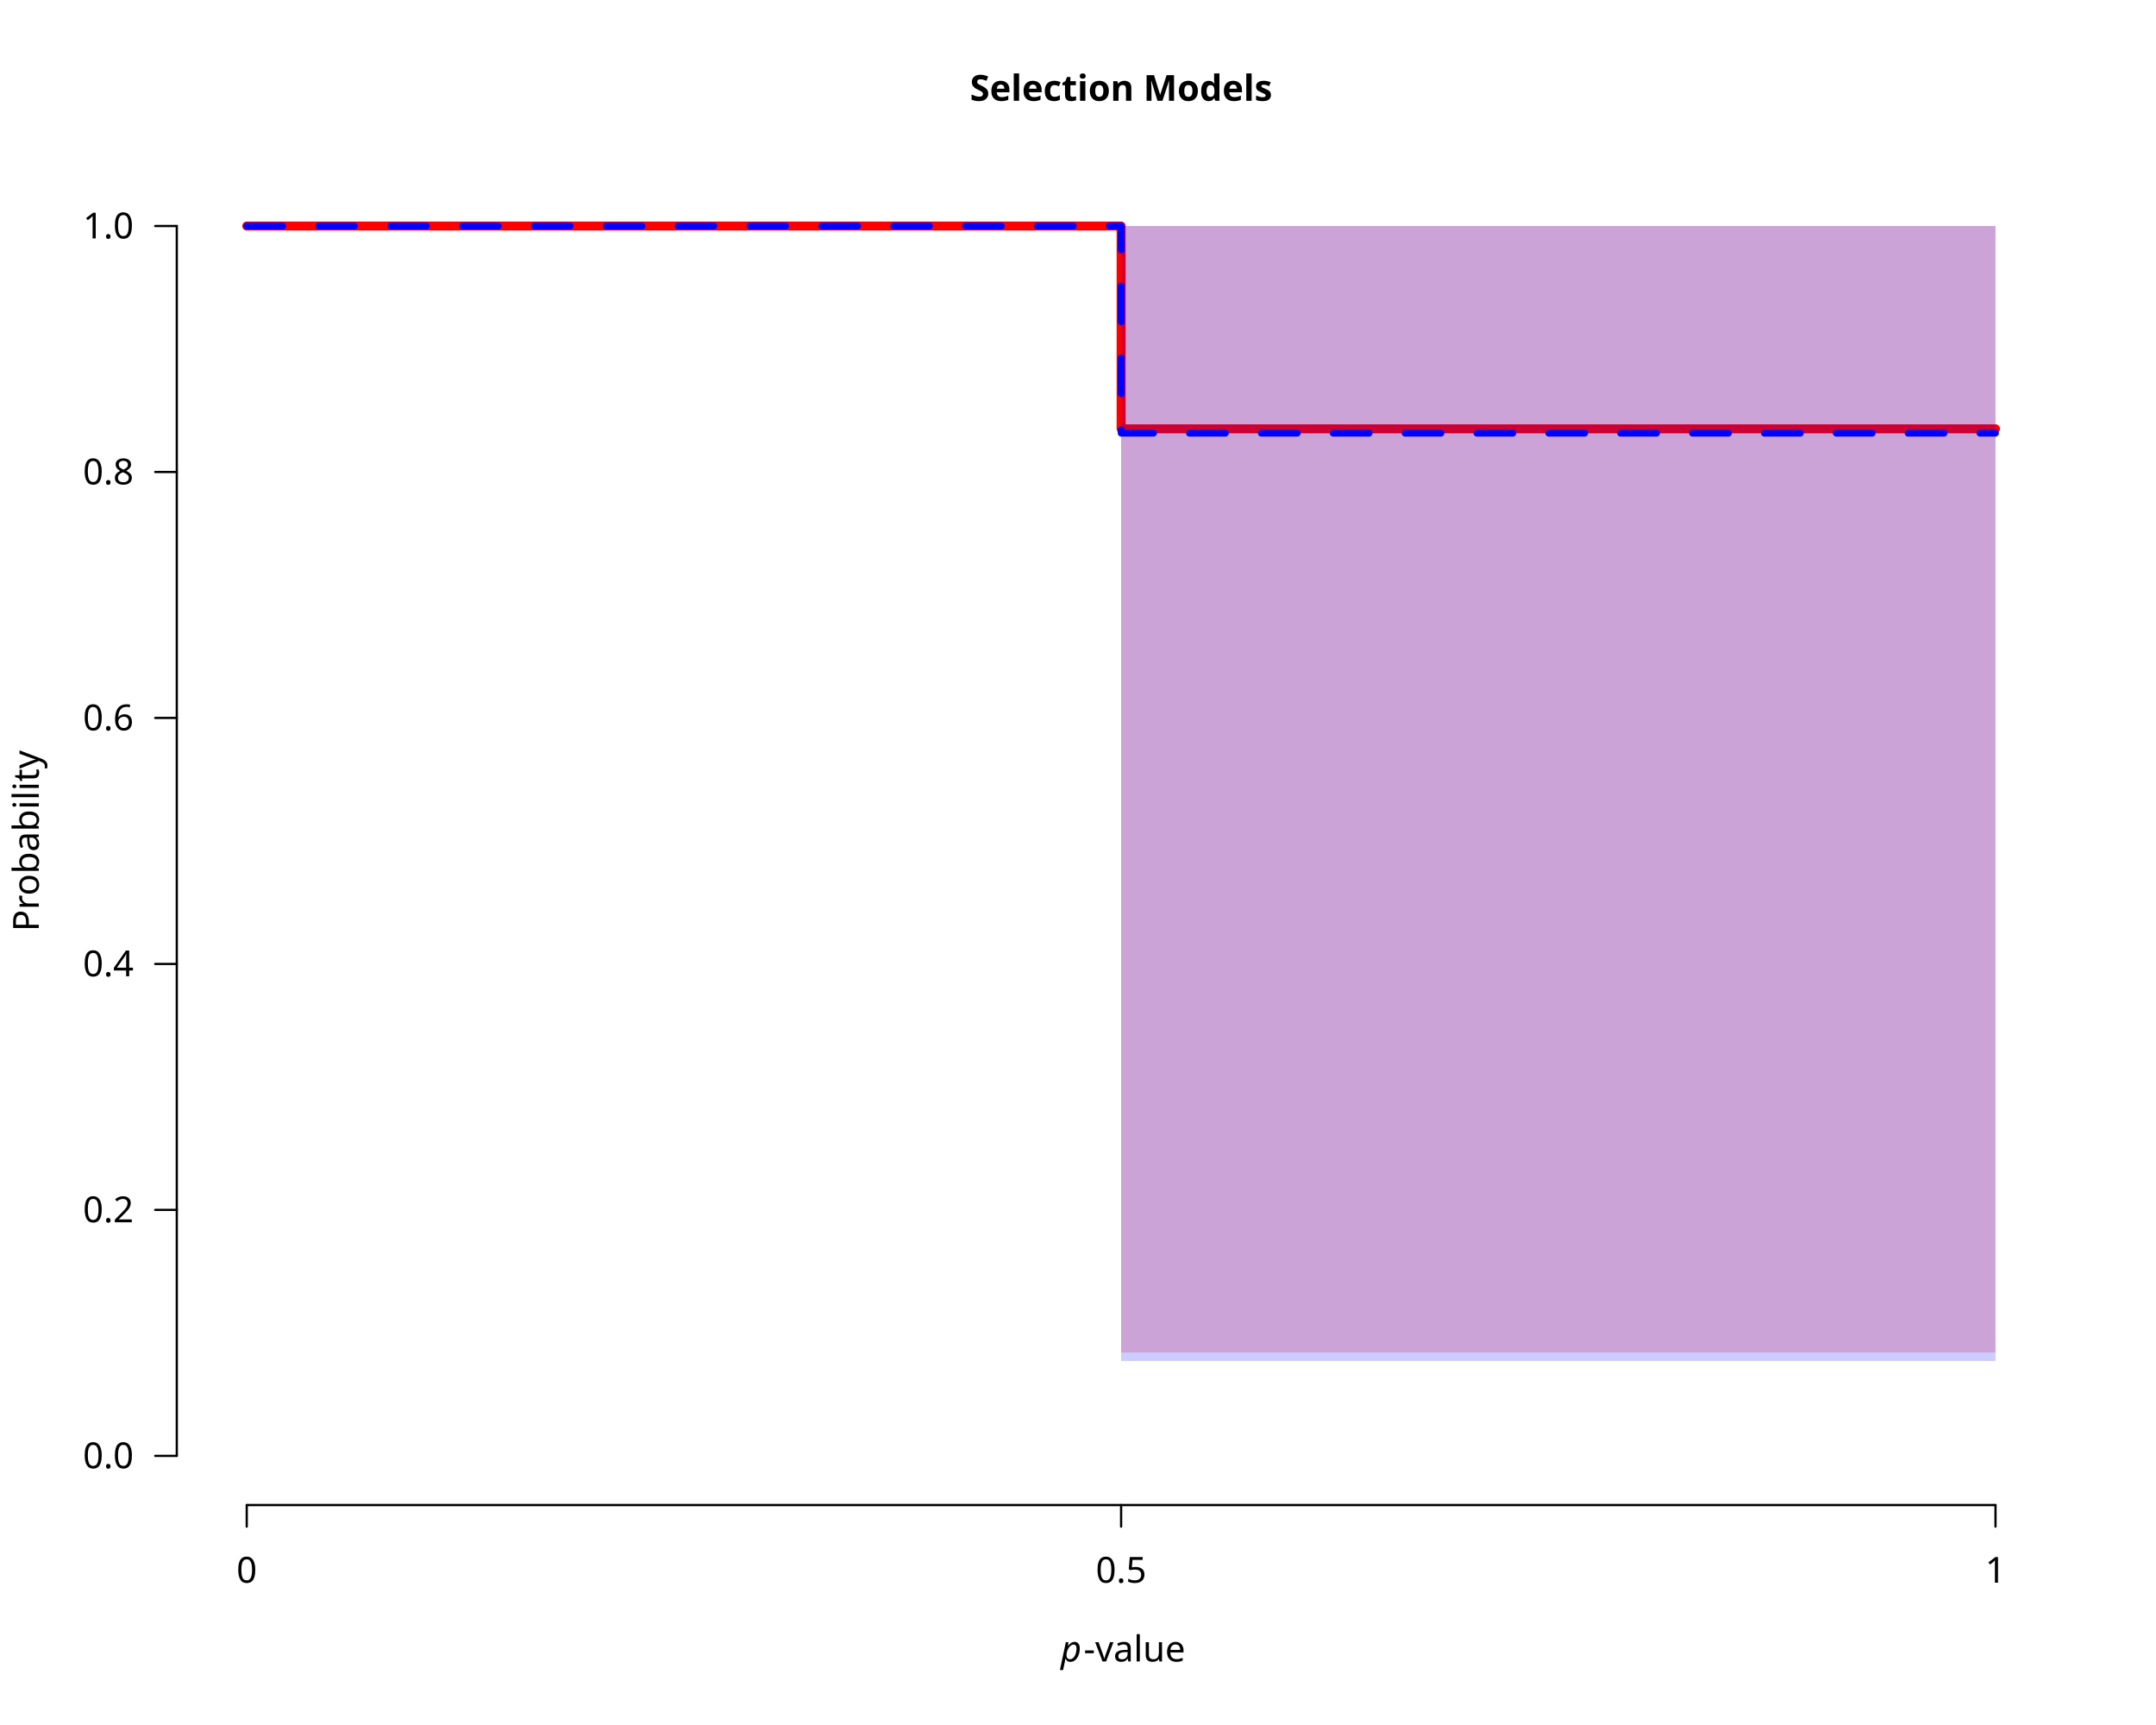
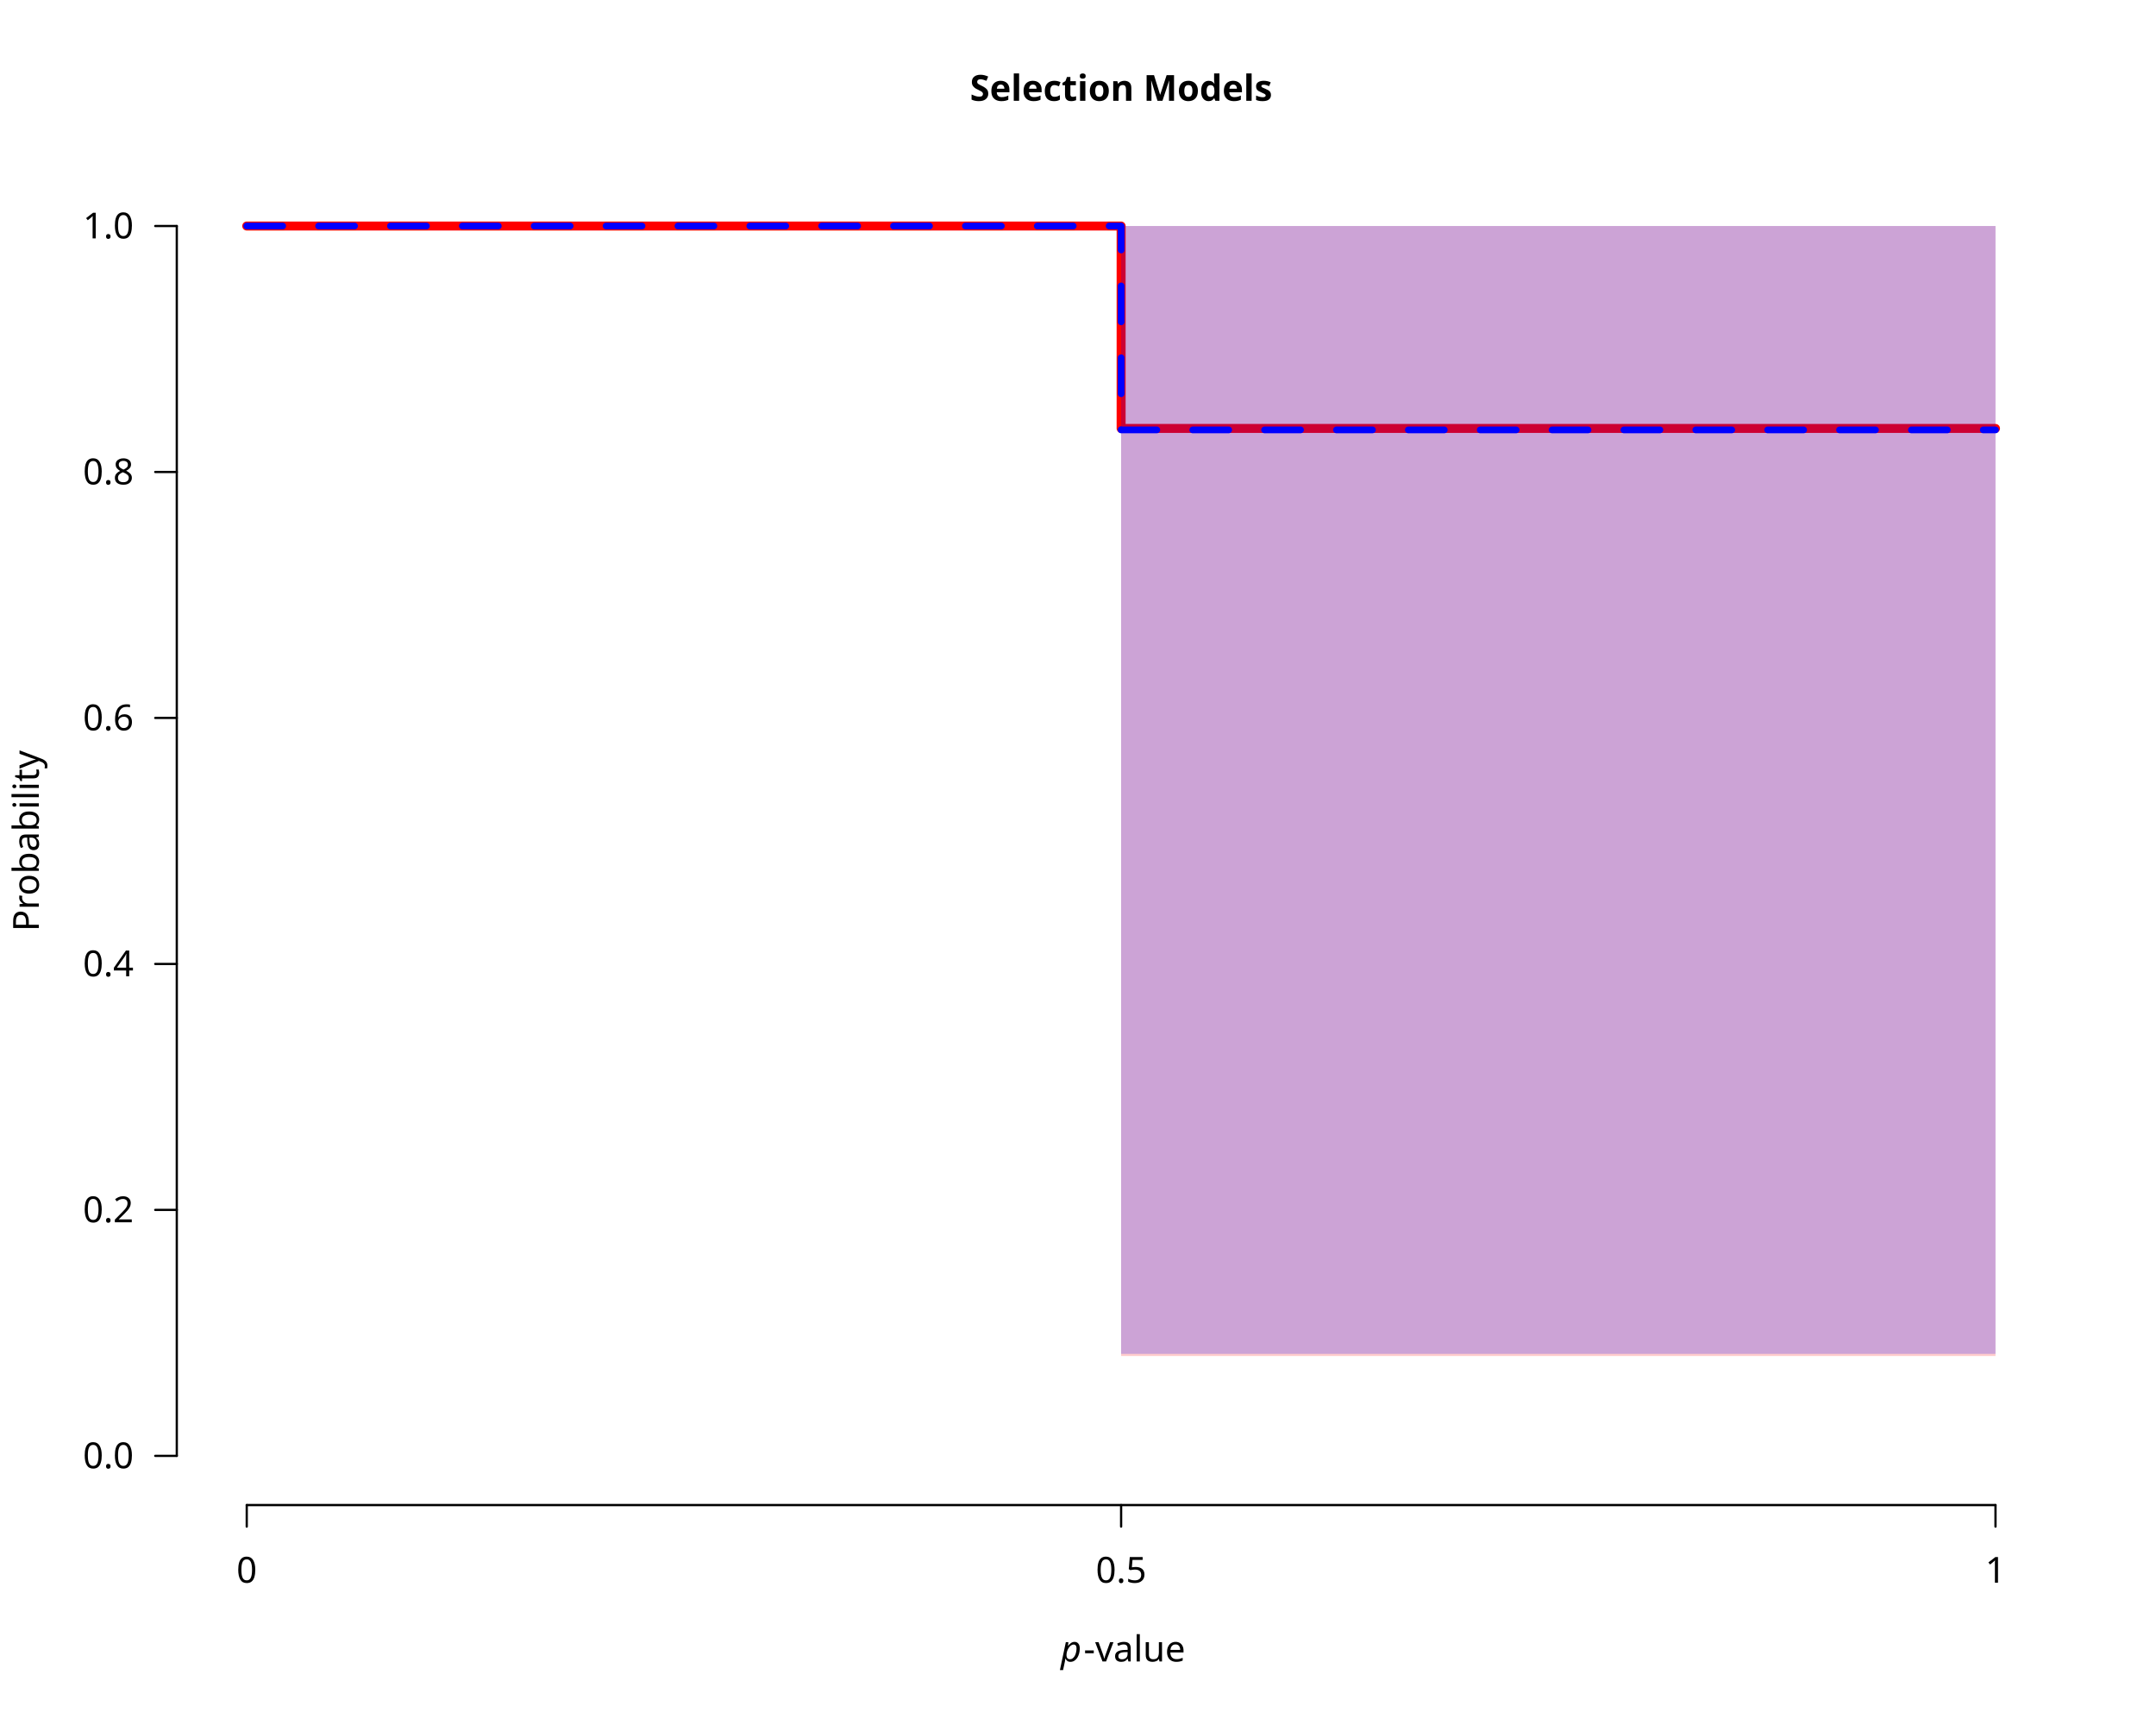
<svg xmlns="http://www.w3.org/2000/svg" class="svglite" data-engine-version="2.0" width="720.00pt" height="576.00pt" viewBox="0 0 720.00 576.00">
  <defs>
    <style type="text/css">
    .svglite line, .svglite polyline, .svglite polygon, .svglite path, .svglite rect, .svglite circle {
      fill: none;
      stroke: #000000;
      stroke-linecap: round;
      stroke-linejoin: round;
      stroke-miterlimit: 10.00;
    }
  </style>
  </defs>
  <rect width="100%" height="100%" style="stroke: none; fill: #FFFFFF;" />
  <defs>
    <clipPath id="cpMC4wMHw3MjAuMDB8MC4wMHw1NzYuMDA=">
      <rect x="0.00" y="0.00" width="720.00" height="576.00" />
    </clipPath>
  </defs>
  <g clip-path="url(#cpMC4wMHw3MjAuMDB8MC4wMHw1NzYuMDA=)">
    <text x="374.40" y="33.65" text-anchor="middle" style="font-size: 12.00px; font-weight: bold; font-family: sans;" textLength="91.40px" lengthAdjust="spacingAndGlyphs">Selection Models</text>
    <text x="354.23" y="554.79" style="font-size: 12.00px; font-style: italic; font-family: sans;" textLength="6.67px" lengthAdjust="spacingAndGlyphs">p</text>
    <text x="361.88" y="554.79" style="font-size: 12.00px; font-family: sans;" textLength="32.69px" lengthAdjust="spacingAndGlyphs">-value</text>
    <text transform="translate(12.96,280.80) rotate(-90)" text-anchor="middle" style="font-size: 12.00px; font-family: sans;" textLength="56.03px" lengthAdjust="spacingAndGlyphs">Probability</text>
    <line x1="82.40" y1="502.56" x2="666.40" y2="502.56" style="stroke-width: 0.75;" />
    <line x1="82.40" y1="502.56" x2="82.40" y2="509.76" style="stroke-width: 0.75;" />
    <line x1="374.40" y1="502.56" x2="374.40" y2="509.76" style="stroke-width: 0.75;" />
    <line x1="666.40" y1="502.56" x2="666.40" y2="509.76" style="stroke-width: 0.75;" />
    <text x="82.40" y="528.48" text-anchor="middle" style="font-size: 12.00px; font-family: sans;" textLength="6.67px" lengthAdjust="spacingAndGlyphs">0</text>
    <text x="374.40" y="528.48" text-anchor="middle" style="font-size: 12.00px; font-family: sans;" textLength="16.68px" lengthAdjust="spacingAndGlyphs">0.5</text>
    <text x="666.40" y="528.48" text-anchor="middle" style="font-size: 12.00px; font-family: sans;" textLength="6.67px" lengthAdjust="spacingAndGlyphs">1</text>
    <line x1="59.04" y1="486.13" x2="59.04" y2="75.47" style="stroke-width: 0.75;" />
    <line x1="59.04" y1="486.13" x2="51.84" y2="486.13" style="stroke-width: 0.75;" />
    <line x1="59.04" y1="404.00" x2="51.84" y2="404.00" style="stroke-width: 0.75;" />
    <line x1="59.04" y1="321.87" x2="51.84" y2="321.87" style="stroke-width: 0.75;" />
    <line x1="59.04" y1="239.73" x2="51.84" y2="239.73" style="stroke-width: 0.75;" />
    <line x1="59.04" y1="157.60" x2="51.84" y2="157.60" style="stroke-width: 0.75;" />
    <line x1="59.04" y1="75.47" x2="51.84" y2="75.47" style="stroke-width: 0.75;" />
    <text x="44.64" y="490.26" text-anchor="end" style="font-size: 12.00px; font-family: sans;" textLength="16.68px" lengthAdjust="spacingAndGlyphs">0.0</text>
    <text x="44.64" y="408.13" text-anchor="end" style="font-size: 12.00px; font-family: sans;" textLength="16.68px" lengthAdjust="spacingAndGlyphs">0.2</text>
    <text x="44.64" y="326.00" text-anchor="end" style="font-size: 12.00px; font-family: sans;" textLength="16.68px" lengthAdjust="spacingAndGlyphs">0.4</text>
    <text x="44.64" y="243.86" text-anchor="end" style="font-size: 12.00px; font-family: sans;" textLength="16.68px" lengthAdjust="spacingAndGlyphs">0.6</text>
    <text x="44.64" y="161.73" text-anchor="end" style="font-size: 12.00px; font-family: sans;" textLength="16.68px" lengthAdjust="spacingAndGlyphs">0.8</text>
    <text x="44.64" y="79.60" text-anchor="end" style="font-size: 12.00px; font-family: sans;" textLength="16.68px" lengthAdjust="spacingAndGlyphs">1.0</text>
  </g>
  <defs>
    <clipPath id="cpNTkuMDR8Njg5Ljc2fDU5LjA0fDUwMi41Ng==">
      <rect x="59.04" y="59.04" width="630.72" height="443.52" />
    </clipPath>
  </defs>
  <g clip-path="url(#cpNTkuMDR8Njg5Ljc2fDU5LjA0fDUwMi41Ng==)">
-     <polygon points="82.40,75.47 374.40,75.47 374.40,451.61 666.40,451.61 666.40,75.47 374.40,75.47 374.40,75.47 82.40,75.47 " style="stroke-width: 0.75; stroke: none; fill: #FF0000; fill-opacity: 0.20;" />
-     <polyline points="82.40,75.47 374.40,75.47 374.40,143.19 666.40,143.19 " style="stroke-width: 3.00; stroke: #FF0000;" />
-     <polygon points="82.40,75.47 374.40,75.47 374.40,454.43 666.40,454.43 666.40,75.47 374.40,75.47 374.40,75.47 82.40,75.47 " style="stroke-width: 0.75; stroke: none; fill: #0000FF; fill-opacity: 0.20;" />
-     <polyline points="82.40,75.47 374.40,75.47 374.40,144.66 666.40,144.66 " style="stroke-width: 2.25; stroke: #0000FF; stroke-dasharray: 12.00,12.00;" />
+     <polygon points="82.40,75.47 374.40,75.47 374.40,452.79 666.40,452.79 666.40,75.47 374.40,75.47 374.40,75.47 82.40,75.47 " style="stroke-width: 0.75; stroke: none; fill: #FF0000; fill-opacity: 0.20;" />
+     <polyline points="82.40,75.47 374.40,75.47 374.40,143.06 666.40,143.06 " style="stroke-width: 3.00; stroke: #FF0000;" />
+     <polygon points="82.40,75.47 374.40,75.47 374.40,452.07 666.40,452.07 666.40,75.47 374.40,75.47 374.40,75.47 82.40,75.47 " style="stroke-width: 0.75; stroke: none; fill: #0000FF; fill-opacity: 0.20;" />
+     <polyline points="82.40,75.47 374.40,75.47 374.40,143.55 666.40,143.55 " style="stroke-width: 2.25; stroke: #0000FF; stroke-dasharray: 12.00,12.00;" />
  </g>
</svg>
